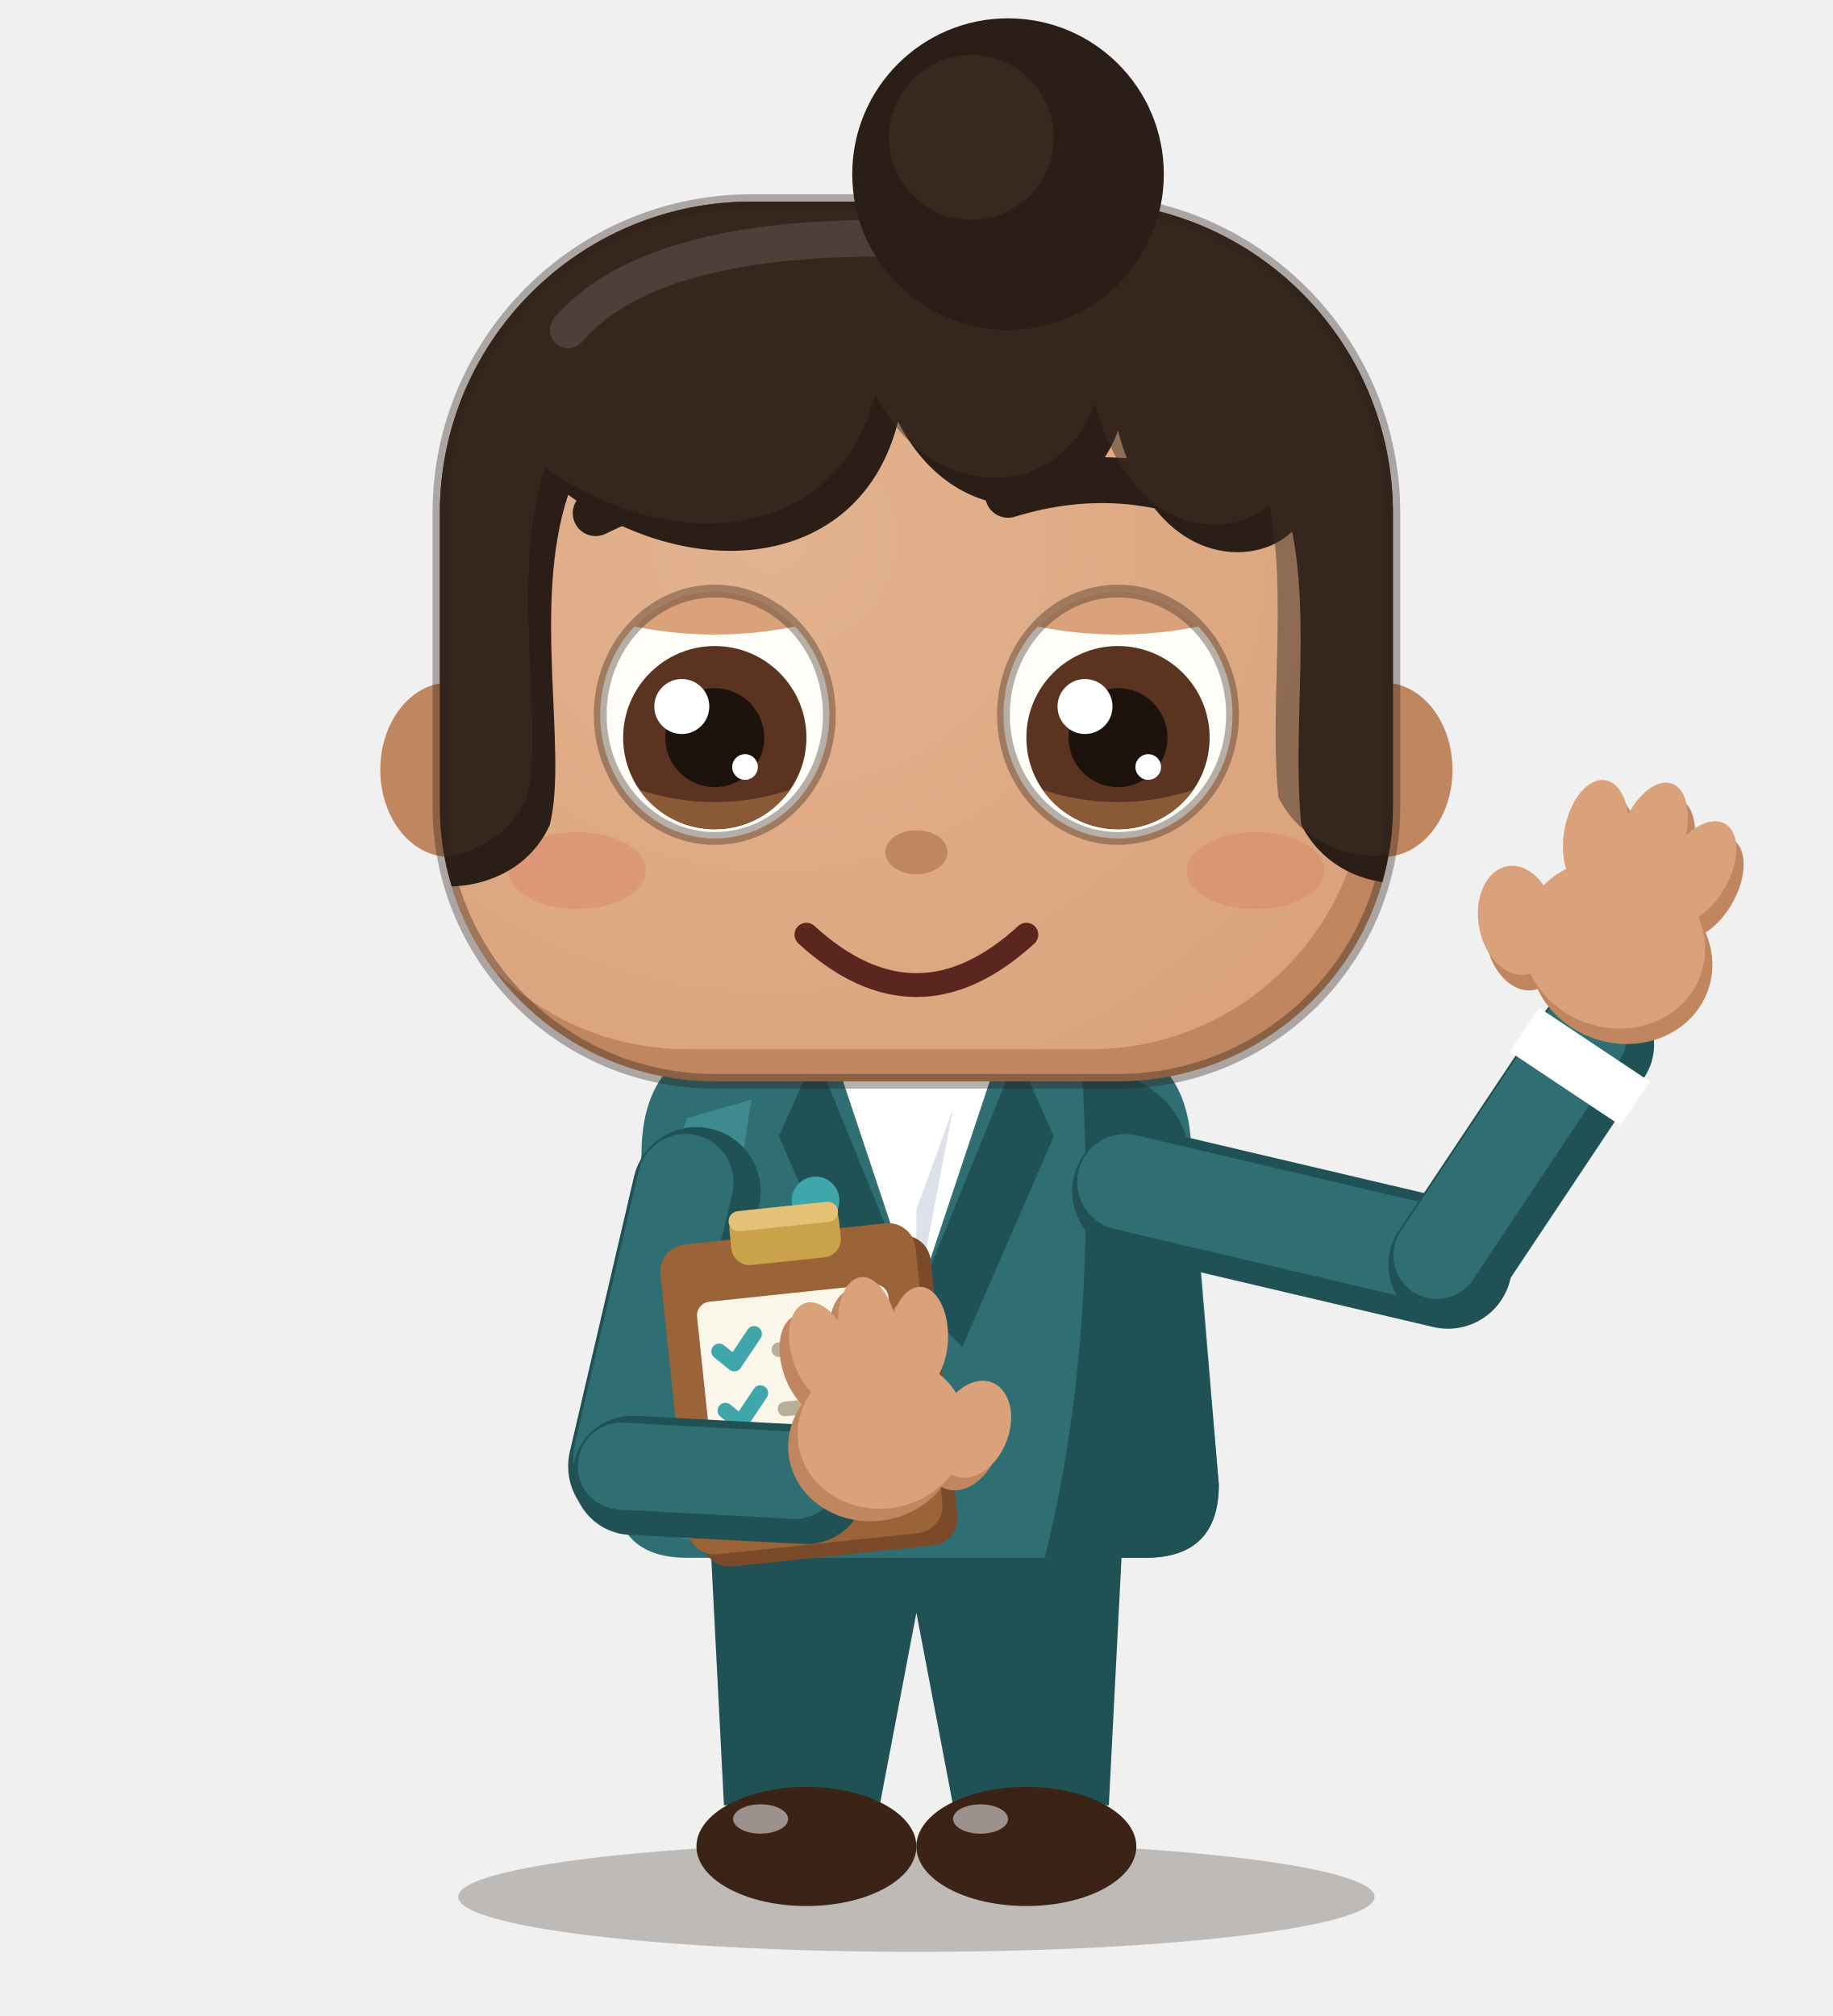
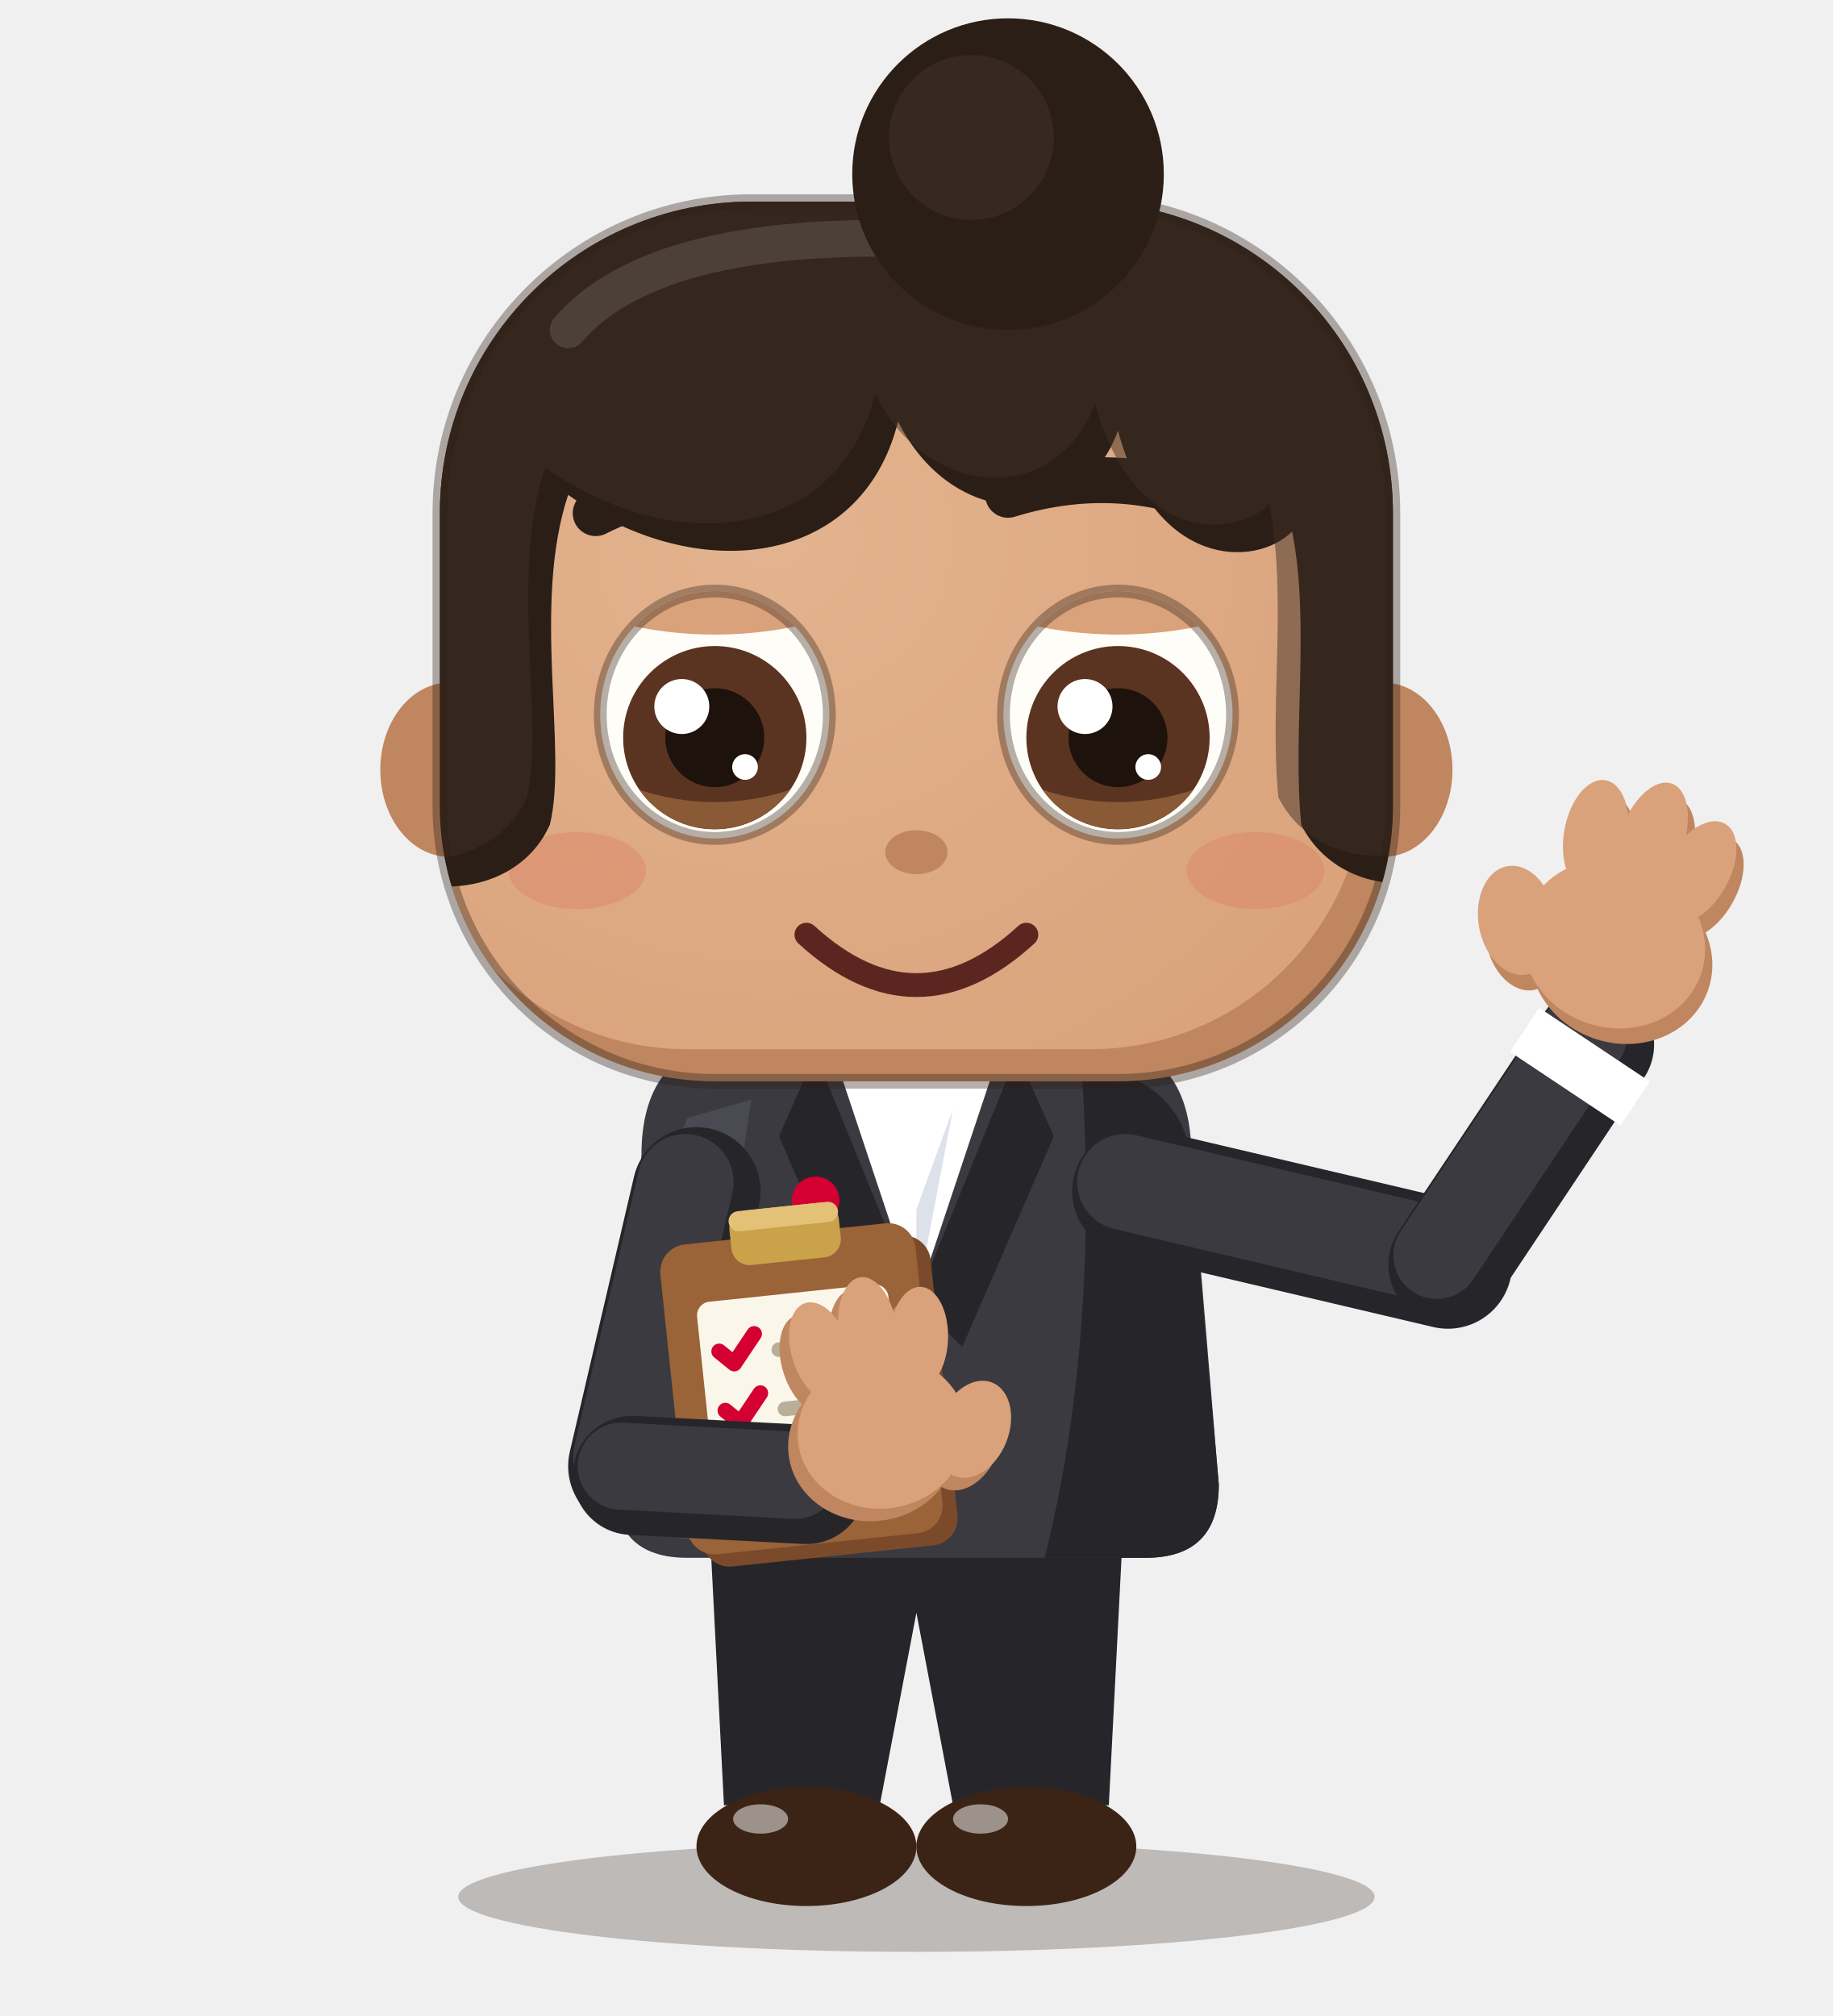
<svg xmlns="http://www.w3.org/2000/svg" viewBox="0 0 200 220" id="ea-cbfc" class="ea-cbfc" role="img" aria-labelledby="ea-cbfc-title">
  <style>
#ea-cbfc .ea-cbfc-wave{transform-box:view-box;transform-origin:158px 138px;animation:ea-cbfc-wave 2.4s ease-in-out infinite}
@keyframes ea-cbfc-wave{0%,100%{transform:rotate(0deg)}20%{transform:rotate(-10deg)}40%{transform:rotate(6deg)}60%{transform:rotate(-9deg)}80%{transform:rotate(3deg)}}
@media (prefers-reduced-motion: reduce){#ea-cbfc *{animation:none !important}}
</style>
  <defs>
    <clipPath id="ea-cbfc-hc">
      <path d="M82 22H118A34 34 0 0 1 152 56V88A30 30 0 0 1 122 118H78A30 30 0 0 1 48 88V56A34 34 0 0 1 82 22Z" />
    </clipPath>
    <clipPath id="ea-cbfc-e78">
      <ellipse cx="78" cy="78" rx="12.500" ry="13.500" />
    </clipPath>
    <clipPath id="ea-cbfc-e122">
      <ellipse cx="122" cy="78" rx="12.500" ry="13.500" />
    </clipPath>
    <radialGradient id="ea-cbfc-skin" cx=".38" cy=".42" r=".75">
      <stop offset="0" stop-color="#E3B38F" />
      <stop offset="1" stop-color="#D9A27A" />
    </radialGradient>
  </defs>
  <ellipse cx="100" cy="207" rx="50" ry="6" fill="#2A1D14" opacity=".26" />
  <g>
-     <path d="M77 158H123L121 197H104L100 176L96 197H79Z" fill="#1F5155" />
+     <path d="M77 158H123L121 197H104L100 176L96 197H79Z" fill="#26262A" />
    <g fill="#3B2416">
      <ellipse cx="88" cy="201.500" rx="12" ry="6.500" />
      <ellipse cx="112" cy="201.500" rx="12" ry="6.500" />
    </g>
    <g fill="#FFF" opacity=".5">
      <ellipse cx="83" cy="198.500" rx="3" ry="1.600" />
      <ellipse cx="107" cy="198.500" rx="3" ry="1.600" />
    </g>
-     <path d="M80 114H120C127 114 130 119 130 126L133 162Q133 170 125 170H75Q67 170 67 162L70 126C70 119 73 114 80 114Z" fill="#2F6F73" />
-     <path d="M75 122C71 132 71 146 70 162Q70 168 76 168H80Q78 144 82 120Z" fill="#3F8A8E" />
-     <path d="M118 116Q130 118 130 128L133 162Q133 170 125 170H114Q120 146 118 116Z" fill="#1F5155" />
+     <path d="M80 114H120C127 114 130 119 130 126L133 162Q133 170 125 170H75Q67 170 67 162L70 126C70 119 73 114 80 114Z" fill="#3A3A40" />
+     <path d="M75 122C71 132 71 146 70 162Q70 168 76 168H80Q78 144 82 120Z" fill="#4A4A52" />
+     <path d="M118 116Q130 118 130 128L133 162Q133 170 125 170H114Q120 146 118 116Z" fill="#26262A" />
    <path d="M91 115H109L100 142Z" fill="#FFFFFF" />
    <path d="M100 132L104 121L100 142Z" fill="#DCE1EA" />
-     <g fill="#1F5155">
+     <g fill="#26262A">
      <path d="M89 115L100 142L95 147L85 124Z" />
      <path d="M111 115L100 142L105 147L115 124Z" />
    </g>
    <g fill="#C9A24A">
      <circle cx="100" cy="153" r="2.600" />
      <circle cx="100" cy="162" r="2.200" />
    </g>
-     <circle cx="89" cy="131" r="2.600" fill="#3FA7AC" />
+     <circle cx="89" cy="131" r="2.600" fill="#D40032" />
  </g>
  <g>
    <g>
      <ellipse cx="49" cy="84" rx="7.500" ry="9.500" fill="#BF865F" />
      <ellipse cx="151" cy="84" rx="7.500" ry="9.500" fill="#BF865F" />
    </g>
    <path d="M82 22H118A34 34 0 0 1 152 56V88A30 30 0 0 1 122 118H78A30 30 0 0 1 48 88V56A34 34 0 0 1 82 22Z" fill="#BF865F" />
    <g clip-path="url(#ea-cbfc-hc)">
      <path transform="translate(-3 -3.500)" d="M82 22H118A34 34 0 0 1 152 56V88A30 30 0 0 1 122 118H78A30 30 0 0 1 48 88V56A34 34 0 0 1 82 22Z" fill="url(#ea-cbfc-skin)" />
    </g>
    <g fill="#D9785F" opacity=".35">
      <ellipse cx="63" cy="95" rx="7.500" ry="4.200" />
      <ellipse cx="137" cy="95" rx="7.500" ry="4.200" />
    </g>
    <ellipse cx="100" cy="93" rx="3.400" ry="2.400" fill="#BF865F" />
    <path d="M88 102Q100 113 112 102" fill="none" stroke="#5C2620" stroke-width="2.600" stroke-linecap="round" />
    <g>
      <ellipse cx="78" cy="78" rx="12.500" ry="13.500" fill="#FFFDF7" />
      <g clip-path="url(#ea-cbfc-e78)">
        <g transform="translate(78 80.5)">
          <circle r="10" fill="#5A3420" />
          <path d="M-8.200 5.700A10 10 0 0 0 8.200 5.700A26 26 0 0 1 -8.200 5.700Z" fill="#8A5A36" />
          <circle r="5.400" fill="#1E130C" />
          <circle cx="-3.600" cy="-3.400" r="3" fill="#FFF" />
          <circle cx="3.300" cy="3.200" r="1.400" fill="#FFF" />
        </g>
        <path d="M64 62H92V67Q78 71.500 64 67Z" fill="#D9A27A" />
      </g>
      <ellipse cx="78" cy="78" rx="12.500" ry="13.500" fill="none" stroke="#2A1D14" stroke-width="1.400" opacity=".35" />
    </g>
    <g>
      <ellipse cx="122" cy="78" rx="12.500" ry="13.500" fill="#FFFDF7" />
      <g clip-path="url(#ea-cbfc-e122)">
        <g transform="translate(122 80.5)">
          <circle r="10" fill="#5A3420" />
          <path d="M-8.200 5.700A10 10 0 0 0 8.200 5.700A26 26 0 0 1 -8.200 5.700Z" fill="#8A5A36" />
          <circle r="5.400" fill="#1E130C" />
          <circle cx="-3.600" cy="-3.400" r="3" fill="#FFF" />
          <circle cx="3.300" cy="3.200" r="1.400" fill="#FFF" />
        </g>
        <path d="M108 62H136V67Q122 71.500 108 67Z" fill="#D9A27A" />
      </g>
      <ellipse cx="122" cy="78" rx="12.500" ry="13.500" fill="none" stroke="#2A1D14" stroke-width="1.400" opacity=".35" />
    </g>
    <g fill="none" stroke="#2A1E17" stroke-width="5" stroke-linecap="round">
      <path d="M65 56Q77 50 90 54" />
      <path d="M110 54Q123 50 135 56" />
    </g>
    <g clip-path="url(#ea-cbfc-hc)">
      <path d="M36 6H164V90C158 99 146 98 142 90C141 80 143 68 141 58C137 62 126 62 122 47C118 58 104 58 98 46C94 62 76 64 62 54C58 66 62 82 60 90C56 99 42 99 36 90Z" fill="#2A1E17" />
      <path transform="translate(-2.500 -3)" d="M36 6H164V90C158 99 146 98 142 90C141 80 143 68 141 58C137 62 126 62 122 47C118 58 104 58 98 46C94 62 76 64 62 54C58 66 62 82 60 90C56 99 42 99 36 90Z" fill="#3F2F26" opacity=".5" />
      <path d="M62 36C68 29 80 26 96 26" fill="none" stroke="#FFF" stroke-width="4" stroke-linecap="round" opacity=".12" />
    </g>
    <path d="M82 22H118A34 34 0 0 1 152 56V88A30 30 0 0 1 122 118H78A30 30 0 0 1 48 88V56A34 34 0 0 1 82 22Z" fill="none" stroke="#2A1D14" stroke-width="1.600" opacity=".35" />
    <circle cx="110" cy="19" r="17" fill="#2A1E17" />
    <circle cx="106" cy="15" r="9" fill="#3F2F26" opacity=".6" />
  </g>
  <g stroke-linecap="round" stroke-linejoin="round" fill="none">
-     <path d="M76 130L69 160" stroke="#1F5155" stroke-width="14" />
-     <path transform="translate(-1.200 -1)" d="M76 130L69 160" stroke="#2F6F73" stroke-width="10.5" />
+     <path d="M76 130L69 160" stroke="#26262A" stroke-width="14" />
+     <path transform="translate(-1.200 -1)" d="M76 130L69 160" stroke="#3A3A40" stroke-width="10.5" />
    <g transform="rotate(-6 88 152)">
      <rect x="75" y="136" width="28" height="34" rx="3" fill="#7A4A2A" />
      <rect x="73.500" y="134.500" width="28" height="34" rx="3" fill="#9A6338" />
      <rect x="77" y="141" width="21" height="25" rx="1.500" fill="#FBF6EA" />
      <rect x="81.500" y="131.500" width="12" height="6" rx="2" fill="#C9A24A" />
      <rect x="81.500" y="131.500" width="12" height="2.200" rx="1.100" fill="#E3C277" />
      <g fill="none" stroke-linecap="round" stroke-linejoin="round">
-         <g stroke="#3FA7AC" stroke-width="1.700">
+         <g stroke="#D40032" stroke-width="1.700">
          <path d="M79 146.500L80.500 148L83 145" />
          <path d="M79 153L80.500 154.500L83 151.500" />
          <path d="M79 159.500L80.500 161L83 158" />
        </g>
        <g stroke="#B9AE98" stroke-width="1.600">
          <path d="M85.500 147H95" />
          <path d="M85.500 153.500H93" />
          <path d="M85.500 160H95" />
        </g>
      </g>
    </g>
-     <path d="M69 161L88 162" stroke="#1F5155" stroke-width="13" />
-     <path transform="translate(-1.200 -1)" d="M69 161L88 162" stroke="#2F6F73" stroke-width="9.5" />
+     <path d="M69 161L88 162" stroke="#26262A" stroke-width="13" />
+     <path transform="translate(-1.200 -1)" d="M69 161L88 162" stroke="#3A3A40" stroke-width="9.5" />
    <g transform="translate(95 156) rotate(-8) scale(-1.100 1.100)">
      <g fill="#BF865F">
        <ellipse cy="1.500" rx="8.400" ry="7.600" />
        <ellipse cx="-4.900" cy="-7.200" rx="2.900" ry="5.100" transform="rotate(-10 -4.900 -7.200)" />
        <ellipse cx="0" cy="-8.600" rx="2.900" ry="5.400" />
        <ellipse cx="4.900" cy="-7.200" rx="2.900" ry="5.100" transform="rotate(10 4.900 -7.200)" />
        <ellipse cx="-9" cy="2.500" rx="3.500" ry="5" transform="rotate(-30 -9 2.500)" />
      </g>
      <g fill="#D9A27A" transform="translate(-1.100 -1.100)">
        <ellipse cy="1.500" rx="8.400" ry="7.600" />
        <ellipse cx="-4.900" cy="-7.200" rx="2.900" ry="5.100" transform="rotate(-10 -4.900 -7.200)" />
        <ellipse cx="0" cy="-8.600" rx="2.900" ry="5.400" />
        <ellipse cx="4.900" cy="-7.200" rx="2.900" ry="5.100" transform="rotate(10 4.900 -7.200)" />
        <ellipse cx="-9" cy="2.500" rx="3.500" ry="5" transform="rotate(-30 -9 2.500)" />
      </g>
    </g>
-     <path d="M124 130L158 138" stroke="#1F5155" stroke-width="14" />
-     <path transform="translate(-1.200 -1)" d="M124 130L158 138" stroke="#2F6F73" stroke-width="10.5" />
+     <path d="M124 130L158 138" stroke="#26262A" stroke-width="14" />
+     <path transform="translate(-1.200 -1)" d="M124 130L158 138" stroke="#3A3A40" stroke-width="10.5" />
    <g class="ea-cbfc-wave">
-       <path d="M158 138L174 114" stroke="#1F5155" stroke-width="13" />
-       <path transform="translate(-1.200 -1)" d="M158 138L174 114" stroke="#2F6F73" stroke-width="9.5" />
+       <path d="M158 138L174 114" stroke="#26262A" stroke-width="13" />
+       <path transform="translate(-1.200 -1)" d="M158 138L174 114" stroke="#3A3A40" stroke-width="9.5" />
      <path d="M170.800 118.800L174 114" stroke="#FFFFFF" stroke-width="14.500" stroke-linecap="butt" />
      <g transform="translate(177.500 103) rotate(20) scale(1.200)">
        <g fill="#BF865F">
          <ellipse cy="1.500" rx="8.400" ry="7.600" />
          <ellipse cx="-4.900" cy="-7.200" rx="2.900" ry="5.100" transform="rotate(-10 -4.900 -7.200)" />
          <ellipse cx="0" cy="-8.600" rx="2.900" ry="5.400" />
          <ellipse cx="4.900" cy="-7.200" rx="2.900" ry="5.100" transform="rotate(10 4.900 -7.200)" />
          <ellipse cx="-9" cy="2.500" rx="3.500" ry="5" transform="rotate(-30 -9 2.500)" />
        </g>
        <g fill="#D9A27A" transform="translate(-1.100 -1.100)">
          <ellipse cy="1.500" rx="8.400" ry="7.600" />
          <ellipse cx="-4.900" cy="-7.200" rx="2.900" ry="5.100" transform="rotate(-10 -4.900 -7.200)" />
          <ellipse cx="0" cy="-8.600" rx="2.900" ry="5.400" />
          <ellipse cx="4.900" cy="-7.200" rx="2.900" ry="5.100" transform="rotate(10 4.900 -7.200)" />
          <ellipse cx="-9" cy="2.500" rx="3.500" ry="5" transform="rotate(-30 -9 2.500)" />
        </g>
      </g>
    </g>
  </g>
</svg>
